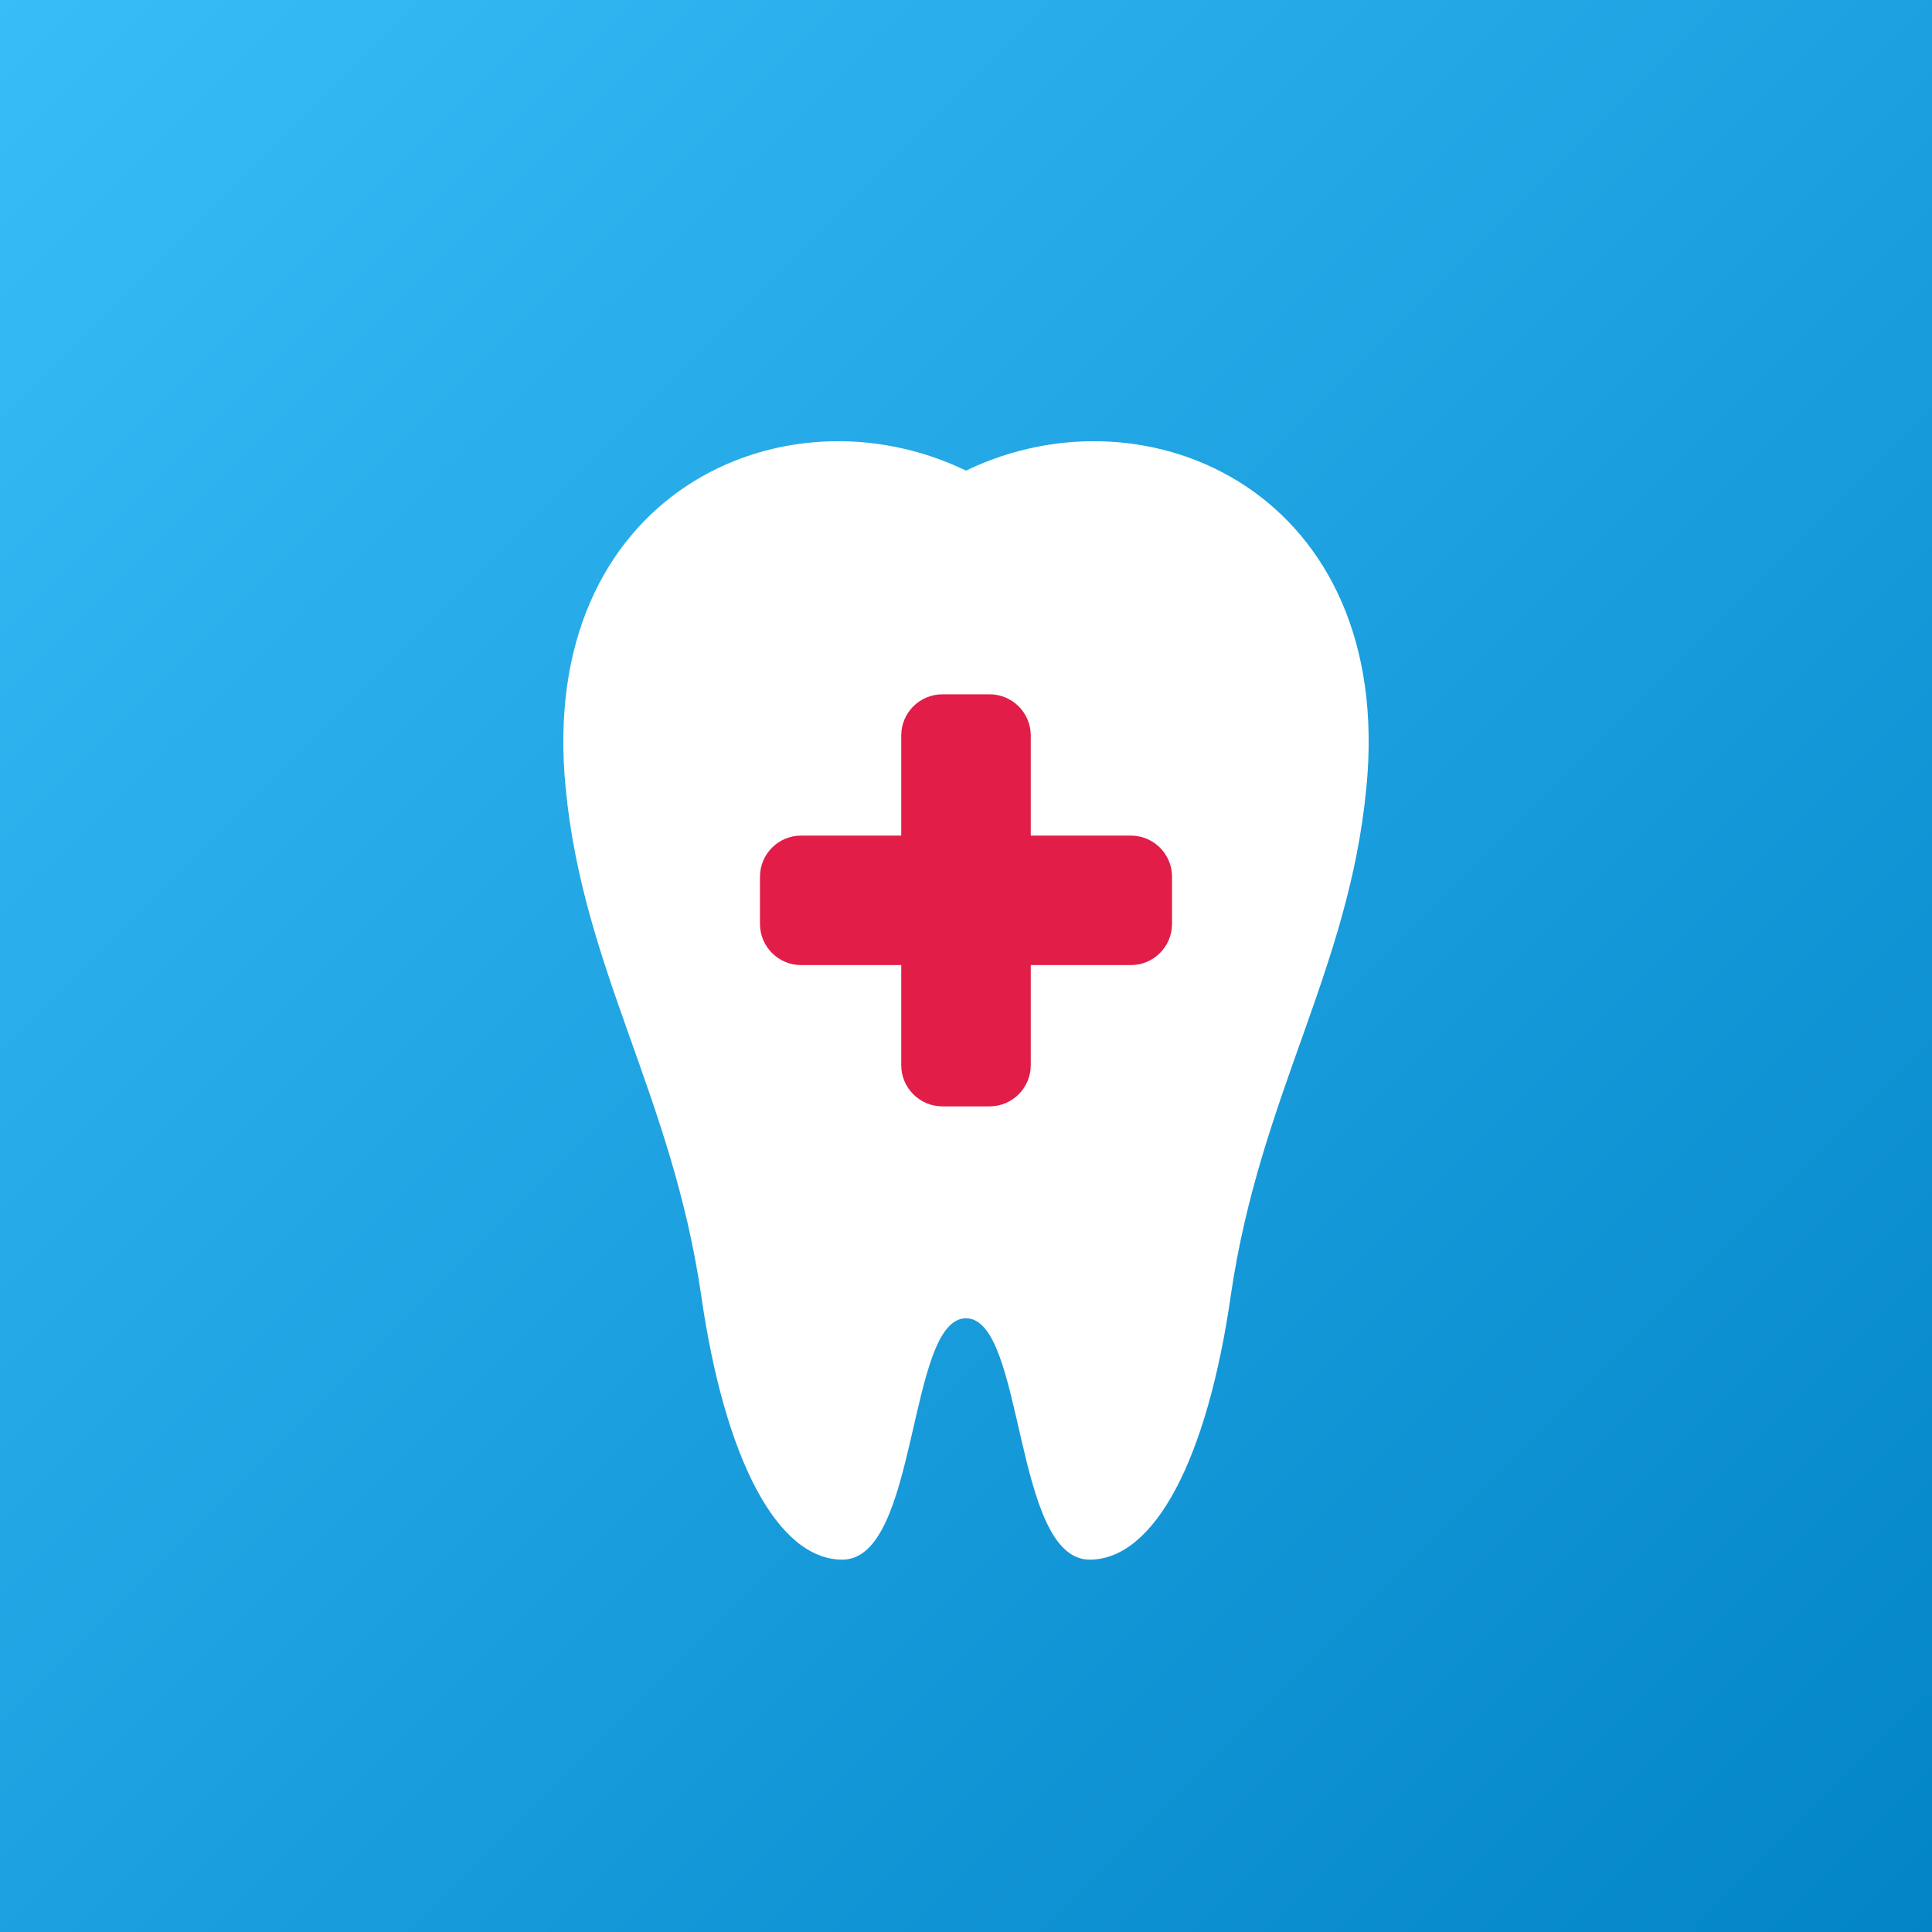
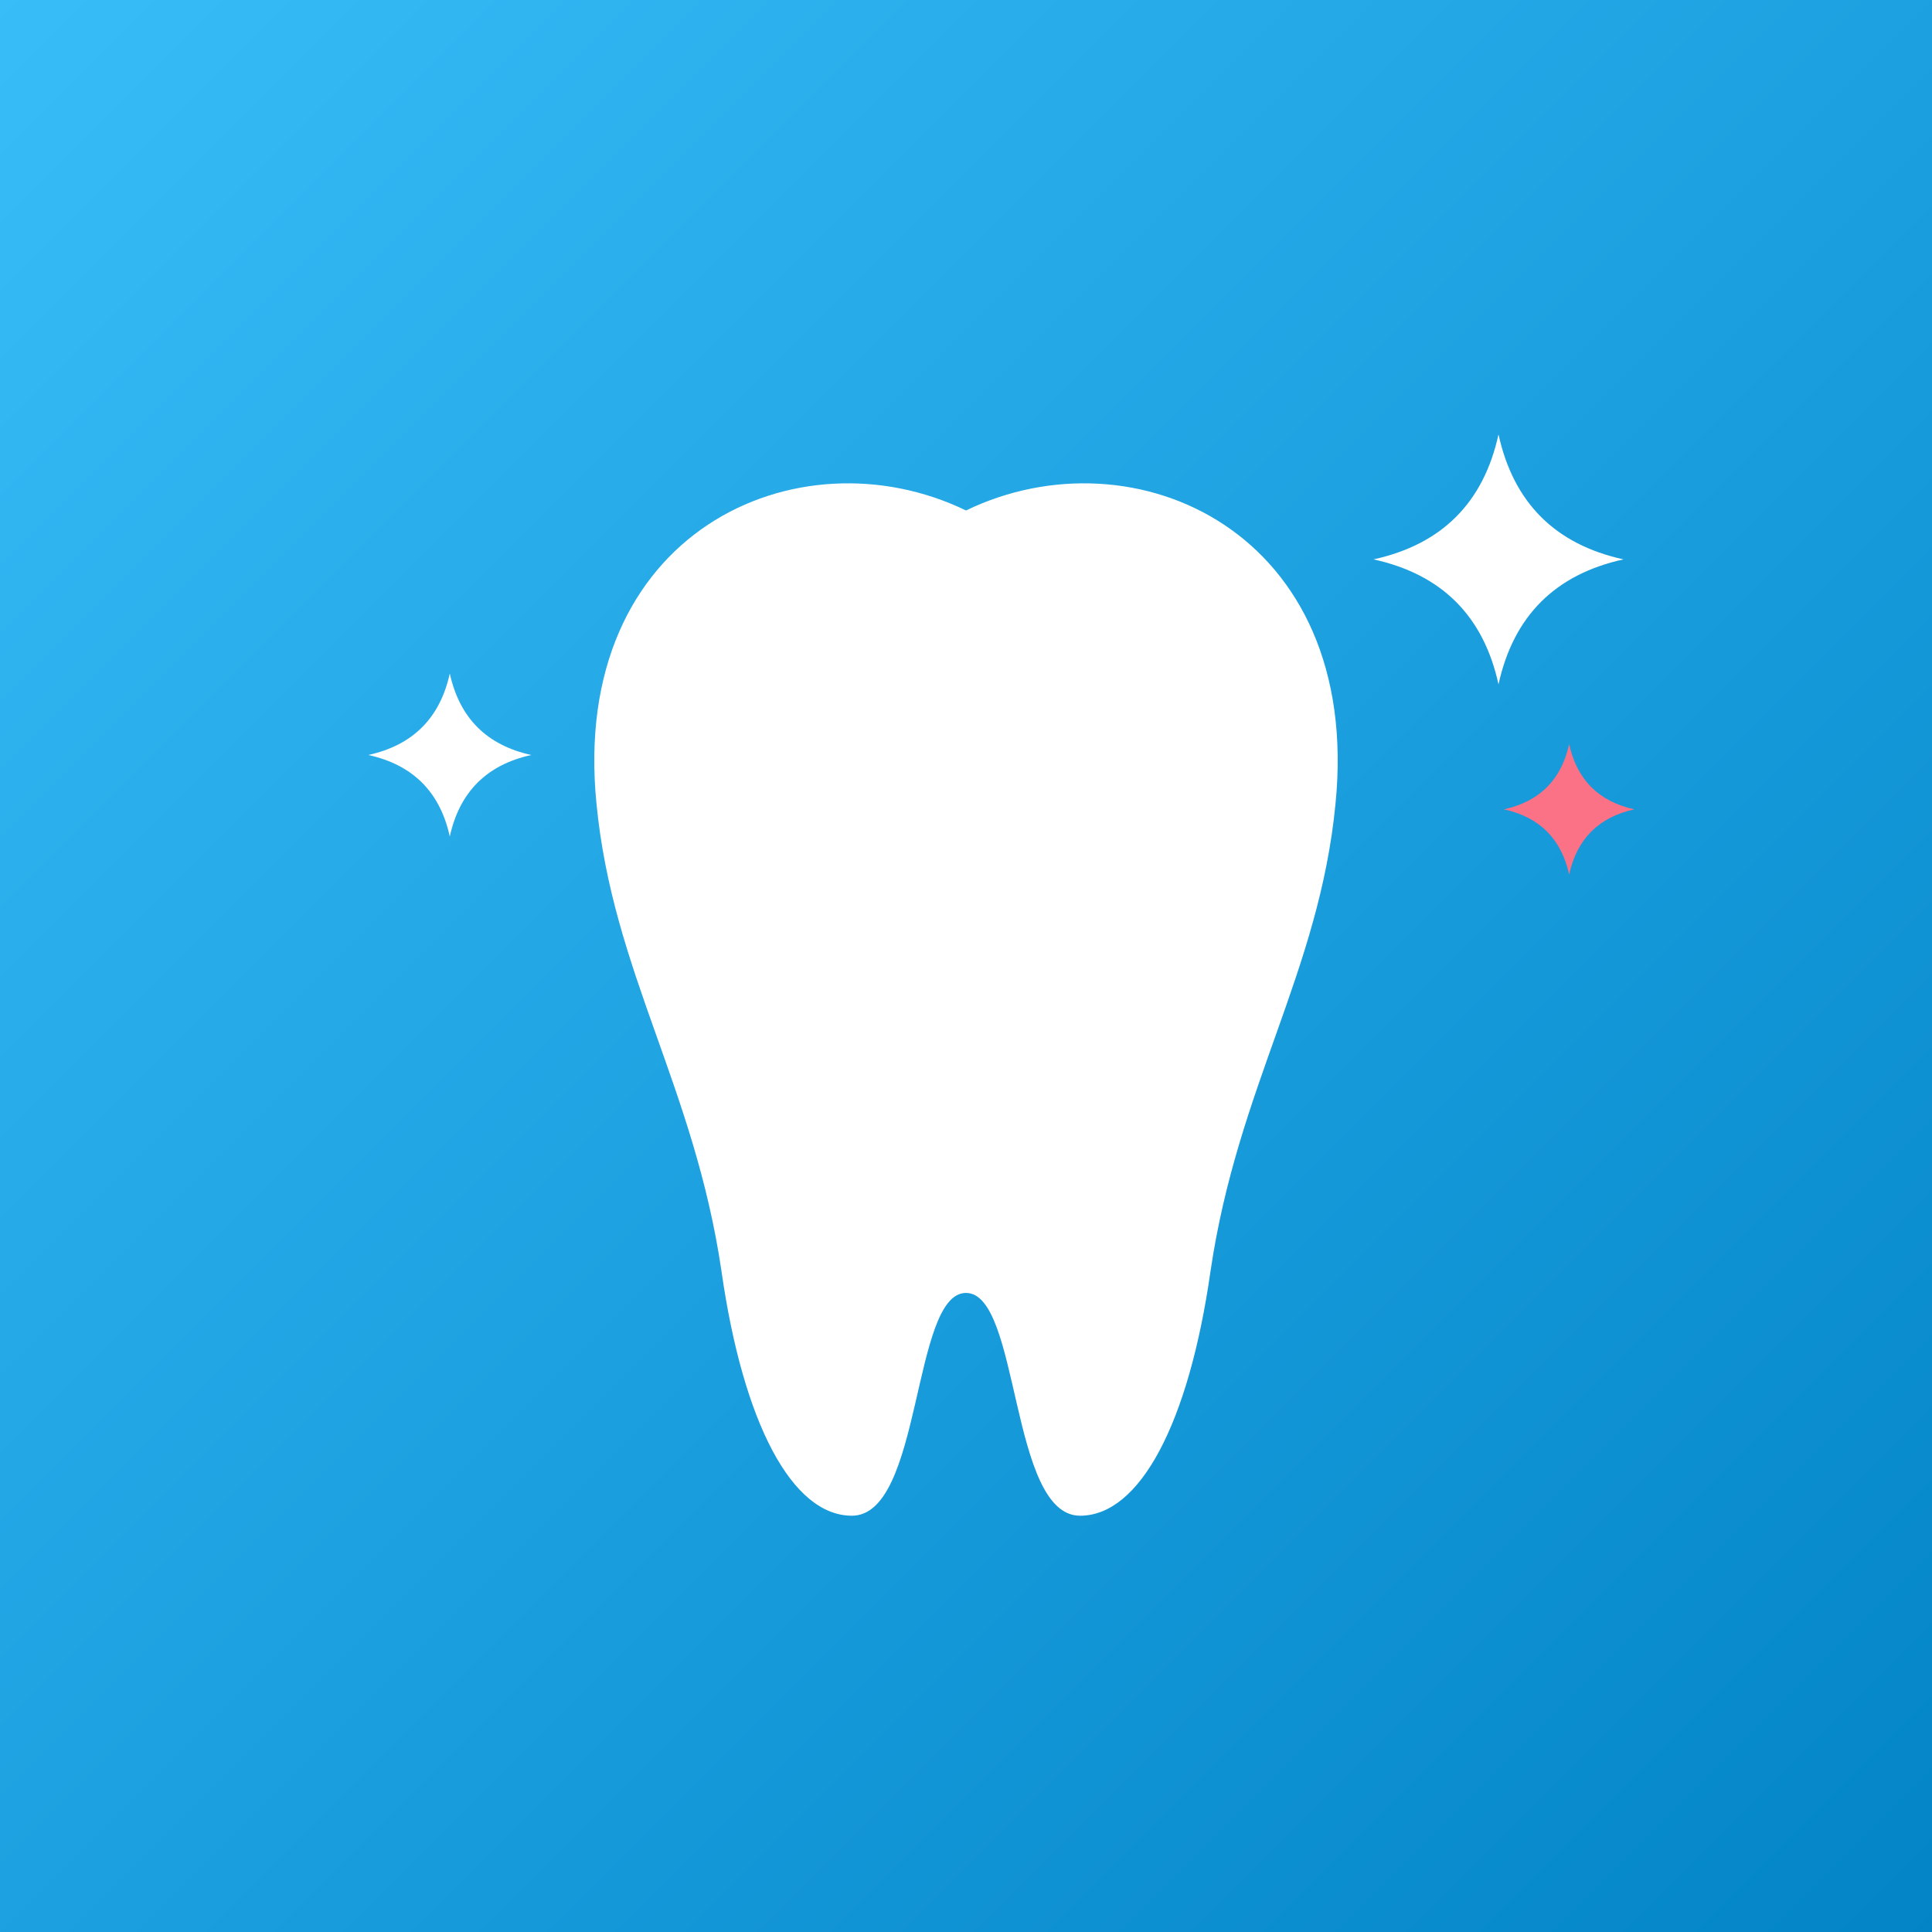
<svg xmlns="http://www.w3.org/2000/svg" viewBox="0 0 512 512">
  <defs>
    <linearGradient id="g" x1="0" y1="0" x2="1" y2="1">
      <stop offset="0" stop-color="#38bdf8" />
      <stop offset="1" stop-color="#0284c7" />
    </linearGradient>
  </defs>
  <rect width="512" height="512" fill="url(#g)" />
-   <g transform="translate(256 262) scale(.78) translate(-256 -262)">
+   <g transform="translate(256 262) scale(.72) translate(-256 -262)">
    <g id="mark">
      <path d="M256 96c-62-30-146 8-136 108 6 62 36 104 46 172 8 56 26 90 48 90 26 0 22-82 42-82s16 82 42 82c22 0 40-34 48-90 10-68 40-110 46-172 10-100-74-138-136-108z" fill="#fff" transform="translate(0 -10)" />
-       <g transform="translate(256 232)">
-         <rect x="-22" y="-70" width="44" height="140" rx="14" fill="#e11d48" />
-         <rect x="-70" y="-22" width="140" height="44" rx="14" fill="#e11d48" />
-       </g>
+       <path d="M452 58Q460.28 95.72 498 104Q460.28 112.28 452 150Q443.72 112.28 406 104Q443.72 95.72 452 58Z" fill="#ffffff" />
+       <path d="M478 172Q482.32 191.68 502 196Q482.32 200.32 478 220Q473.68 200.32 454 196Q473.68 191.68 478 172Z" fill="#fb7185" />
+       <path d="M66 146Q71.4 170.6 96 176Q71.4 181.4 66 206Q60.6 181.4 36 176Q60.6 170.6 66 146Z" fill="#ffffff" />
    </g>
  </g>
</svg>
